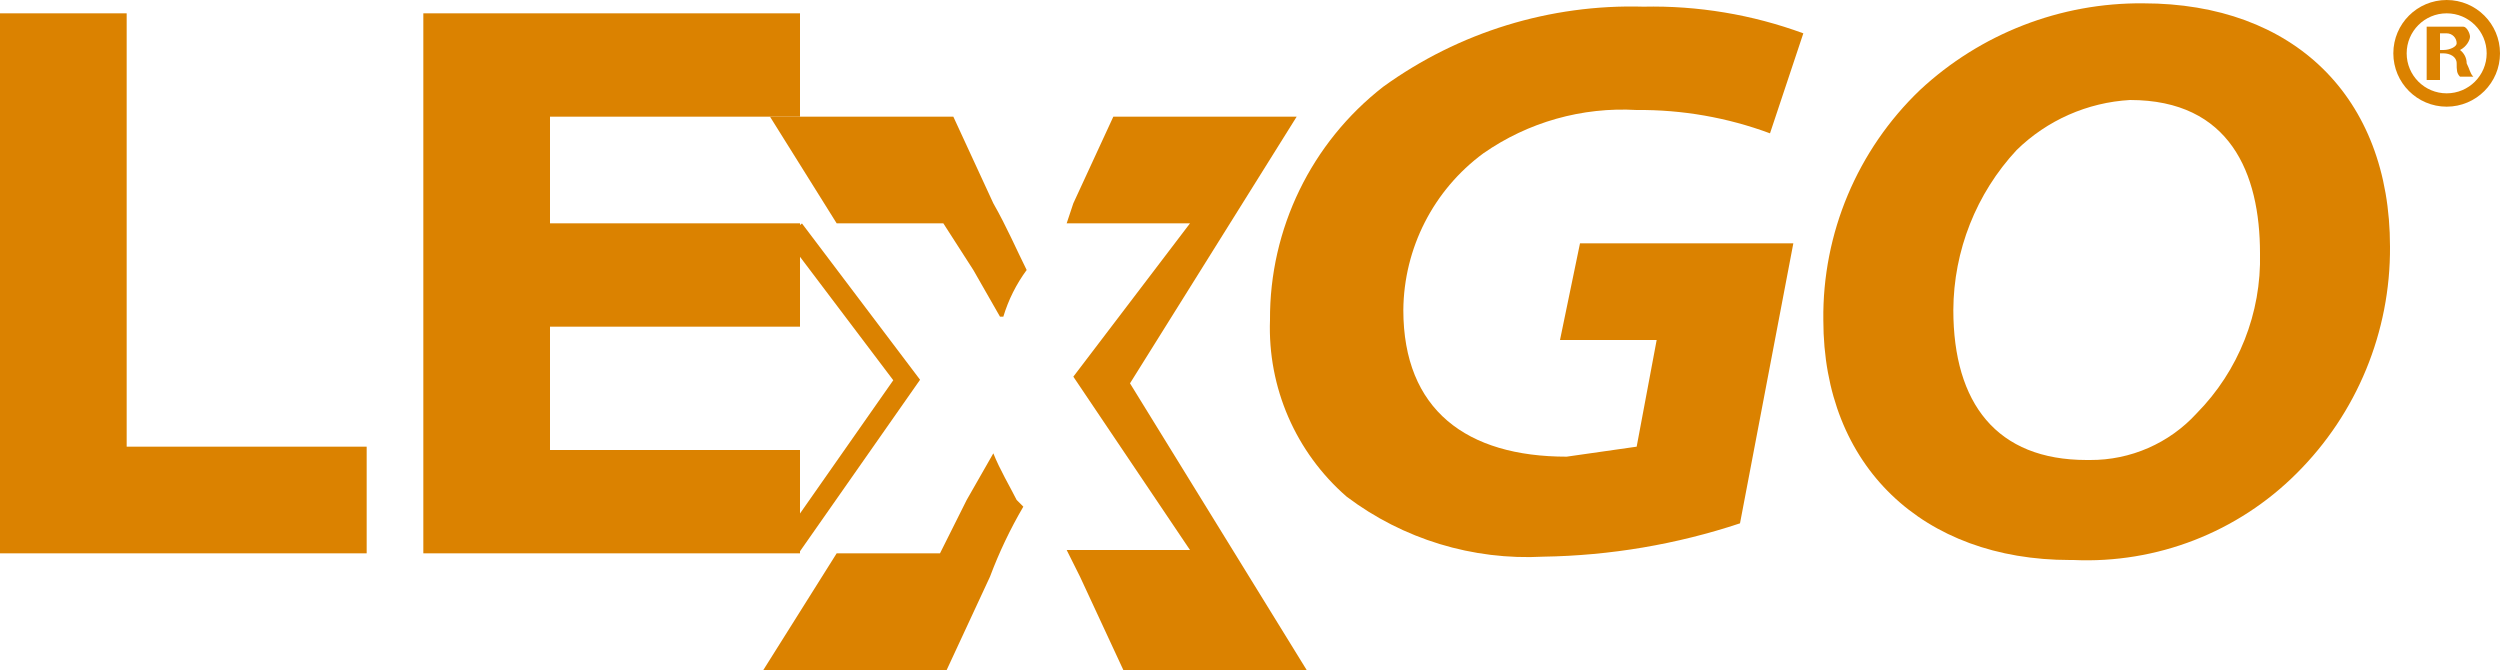
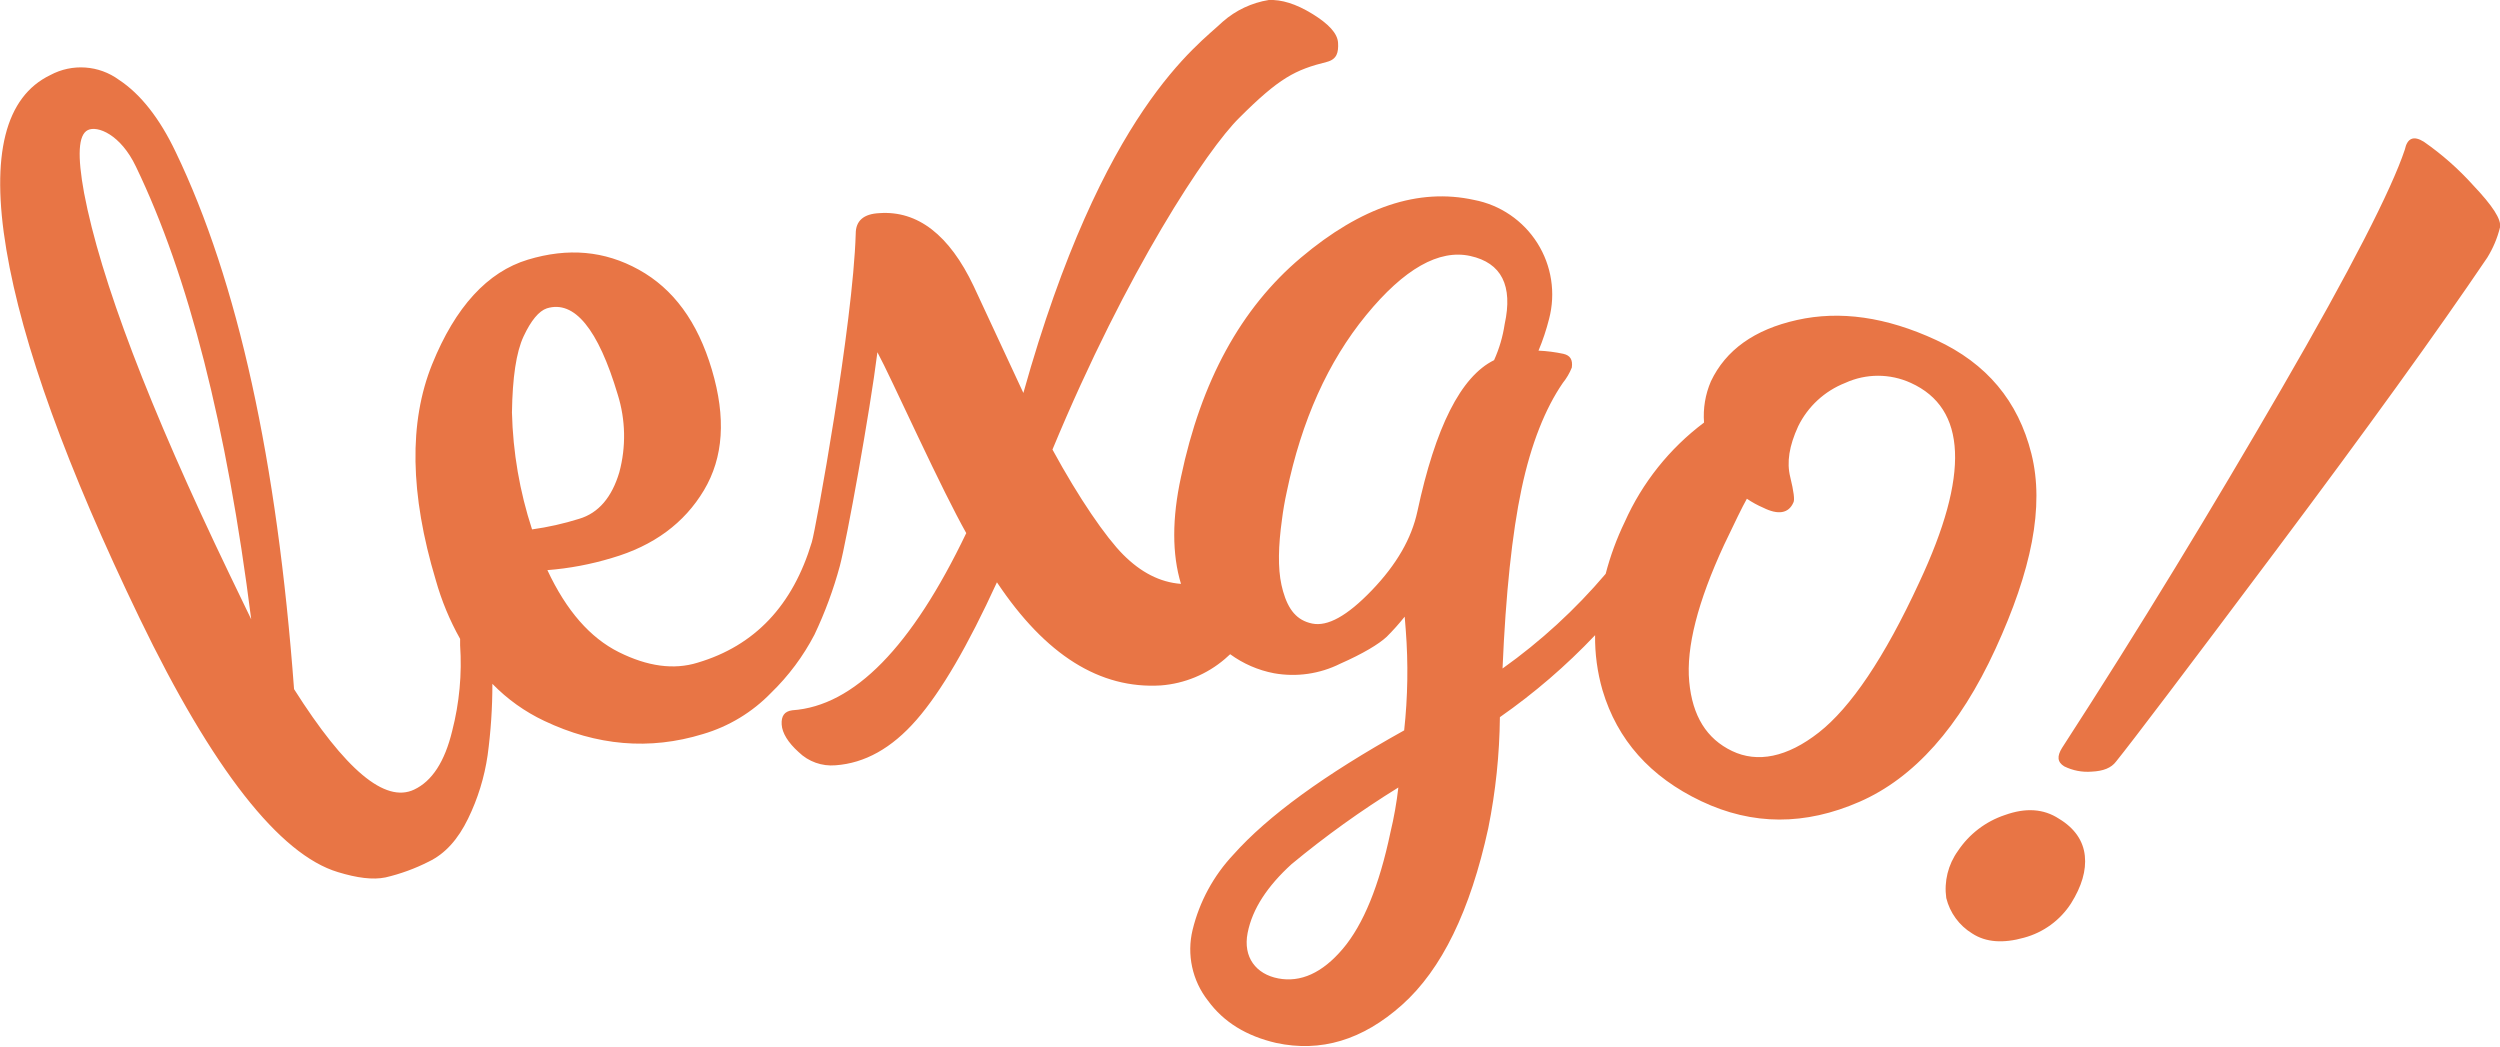
- <svg xmlns="http://www.w3.org/2000/svg" viewBox="0 0 75 20.1">
-   <polygon points="0 0.4 3.8 0.4 3.8 13.4 11 13.4 11 16.6 0 16.6 0 0.4" style="fill:#db8200" />
-   <polygon points="24 9.8 16.5 9.8 16.5 13.5 24 13.5 24 16.6 12.7 16.6 12.7 0.4 24 0.4 24 3.5 16.5 3.5 16.5 6.7 24 6.7 24 9.8" style="fill:#db8200" />
-   <path d="M30.3,8.6l.9,1.4.8,1.4h.1a4.6,4.6,0,0,1,.7-1.4c-.3-.6-.6-1.3-1-2L30.6,5.4H25.1l2,3.2Z" transform="translate(-2 -1.9)" style="fill:#db8200" />
-   <path d="M32.5,16.9c-.2-.4-.5-.9-.7-1.4h0L31,16.9l-.8,1.6H27.1L24.9,22h5.5l1.3-2.8a13.6,13.6,0,0,1,1-2.1Z" transform="translate(-2 -1.9)" style="fill:#db8200" />
-   <path d="M35.9,13.4l5-8H35.4L34.2,8l-.2.6h3.7l-3.5,4.6,3.5,5.2H34l.4.8L35.7,22h5.5Z" transform="translate(-2 -1.9)" style="fill:#db8200" />
-   <path d="M54.2,17.6a19.7,19.7,0,0,1-5.9,1,9,9,0,0,1-5.9-1.8,6.7,6.7,0,0,1-2.3-5.3,8.8,8.8,0,0,1,3.4-7,12.7,12.7,0,0,1,7.8-2.4,13.1,13.1,0,0,1,4.8.8l-1,3a11.2,11.2,0,0,0-4-.7,7.3,7.3,0,0,0-4.6,1.3,5.9,5.9,0,0,0-2.4,4.7c0,3,1.9,4.4,4.9,4.4l2.1-.3.6-3.2H48.8l.6-2.9h6.4Z" transform="translate(-2 -1.9)" style="fill:#db8200" />
-   <path d="M64.1,18.7c-4.4,0-7.4-2.8-7.4-7.2a9.4,9.4,0,0,1,2.9-6.9A9.7,9.7,0,0,1,66.3,2c4.5,0,7.4,2.8,7.4,7.3a9.5,9.5,0,0,1-2.8,6.8,8.9,8.9,0,0,1-6.7,2.6Zm.6-3a4.3,4.3,0,0,0,3.2-1.4,6.6,6.6,0,0,0,1.9-4.8c0-2.4-.9-4.6-3.9-4.6a5.3,5.3,0,0,0-3.4,1.5,7.1,7.1,0,0,0-1.9,4.8c0,2.8,1.3,4.5,4,4.5Z" transform="translate(-2 -1.9)" style="fill:#db8200" />
-   <polygon points="16.5 13.5 16.5 9.8 24 9.8 24 6.7 27.6 11.5 24 16.6 24 13.5 16.5 13.5" style="fill:none" />
-   <polyline points="23.7 16.4 27.2 11.4 23.8 6.9" style="fill:none;stroke:#db8200;stroke-miterlimit:10;stroke-width:0.65px" />
-   <path d="M77,3.5a1.6,1.6,0,0,1-3.2,0,1.6,1.6,0,1,1,3.2,0Zm-2.8,0a1.2,1.2,0,0,0,2.4,0,1.2,1.2,0,1,0-2.4,0Zm1,.8h-.4V2.7h1.1c.1,0,.2.2.2.3s-.1.3-.3.4h0a.5.5,0,0,1,.2.4c.1.2.1.3.2.4h-.4c-.1-.1-.1-.2-.1-.4s-.2-.3-.4-.3h-.1Zm0-.9h.1c.2,0,.4-.1.4-.2a.3.3,0,0,0-.3-.3h-.2Z" transform="translate(-2 -1.9)" style="fill:#db8200" />
+ <svg xmlns="http://www.w3.org/2000/svg" viewBox="0 0 472.7 197.8">
+   <path d="M384.1,85.8c-2.5-10-8.5-17.1-18-21.5s-18.2-5.6-26.3-3.8-13.5,5.7-16.3,11.6a16.5,16.5,0,0,0-1.3,7.8,47.9,47.9,0,0,0-15,18.8,53.3,53.3,0,0,0-3.6,9.8,106.9,106.9,0,0,1-19.5,17.9c.6-14.1,1.8-25.5,3.6-34s4.5-15.2,7.8-20a11.2,11.2,0,0,0,1.7-2.9c.2-1.5-.3-2.3-1.6-2.6a28.5,28.5,0,0,0-4.7-.6,42.2,42.2,0,0,0,2-6,18.2,18.2,0,0,0-14.2-22.5c-10.5-2.3-21.3,1.3-32.7,10.9s-18.9,23.4-22.7,41.5c-1.7,7.8-1.7,14.6,0,20.2-4-.3-7.6-2.2-10.9-5.5S204,94.2,199,85c14.1-34,29.3-56.8,35.3-62.7,7.6-7.6,10.6-9.1,16.6-10.6,1.9-.5,2.2-1.8,2.1-3.6s-1.8-3.6-4.9-5.5S242.3-.1,239.9,0a17.4,17.4,0,0,0-8.7,4.1c-4.7,4.5-22.7,16.6-37.7,70.2l-9.4-20.2c-4.6-9.7-10.6-14.3-17.8-13.8q-4.5.2-4.5,3.9c-.5,17.1-7.6,56.1-8.3,58.3q-5.4,18-21.6,22.8c-4.5,1.4-9.5.7-14.9-2s-9.9-7.8-13.5-15.5a57.4,57.4,0,0,0,12.2-2.3c7.9-2.3,13.7-6.6,17.4-12.8s4.2-13.7,1.5-22.8S127.3,54.6,120.8,51s-13.4-4.2-21-1.9S86.1,58,81.7,68.9s-4.2,24.5.7,40.8A50.6,50.6,0,0,0,87,120.8V122a51.1,51.1,0,0,1-1.5,16.2q-2.1,8.7-7.2,11.1c-5.5,2.6-13-3.7-22.7-19C52.4,87.2,45,53.2,33.2,28.7c-3-6.3-6.6-10.9-10.7-13.6a12.2,12.2,0,0,0-13-.9C1,18.3-1.8,29.3,1.2,47.2s11.4,41.1,25.2,69.7,26.5,44.7,37.5,48c3.6,1.1,6.6,1.5,9,1a36.2,36.2,0,0,0,8.2-3c3.1-1.5,5.5-4.2,7.4-8.1a40.6,40.6,0,0,0,3.7-12,100.2,100.2,0,0,0,.9-13.5,33.8,33.8,0,0,0,9.8,7c9.9,4.7,19.9,5.6,30,2.5a29.5,29.5,0,0,0,12.9-7.8,43,43,0,0,0,8.2-11,77.4,77.4,0,0,0,4.8-13c1.3-4.9,5.7-29.2,7.1-40.4,1.4,2.6,3.9,8,7.7,16s6.8,14.1,9.1,18.2c-10.3,21.5-21.2,32.7-32.9,33.5-1.5.2-2.1,1.1-2,2.7s1.2,3.4,3.2,5.2a8.9,8.9,0,0,0,7,2.5c5.5-.4,10.6-3.2,15.3-8.6s9.7-14,15.2-26c9.2,13.8,19.5,20.2,31,19.5a21.1,21.1,0,0,0,12.1-5l1-.9a20.6,20.6,0,0,0,8.3,3.6,20.1,20.1,0,0,0,12.5-1.8c4.3-1.9,7.3-3.7,8.8-5.1a45.4,45.4,0,0,0,3.4-3.8l.2,2.5a102.7,102.7,0,0,1-.3,19c-15.1,8.4-25.8,16.2-32.3,23.5a31.7,31.7,0,0,0-7.7,14.2,15.7,15.7,0,0,0,2.9,13.4c3,4.1,7.3,6.7,12.9,8,8.4,1.8,16.3-.5,23.8-7.2s12.9-17.8,16.3-33.4a112,112,0,0,0,2.2-21,117.1,117.1,0,0,0,18-15.5,35.8,35.8,0,0,0,1.4,10.4c2.8,9.4,9,16.4,18.7,21s19.6,4.6,29.9.1,18.9-14.1,25.7-28.9S386.6,95.8,384.1,85.8ZM43.4,108.6C28.1,76.8,19,52.8,15.9,36.5c-1.3-7.1-1.1-11,.7-11.9s6.2.8,9.1,6.9q14.9,30.9,21.8,85.6Zm57.2-8.5A77.1,77.1,0,0,1,96.8,78c.1-6.6.8-11.4,2.2-14.4s2.9-4.8,4.4-5.3c5.2-1.6,9.7,3.9,13.4,16.3a26.3,26.3,0,0,1,.3,14.7c-1.4,4.7-3.9,7.7-7.6,8.8A55.3,55.3,0,0,1,100.6,100.1Zm162.3,57.3c-2.1,10-5.1,17.4-9,22s-8,6.4-12.2,5.6-6.7-4-5.8-8.6,3.8-8.9,8.3-13a179.8,179.8,0,0,1,20.2-14.5A70.3,70.3,0,0,1,262.9,157.4Zm19.6-89.3c-6.3,3.1-11.1,12.7-14.5,28.6-1.1,5.1-3.9,10-8.6,14.9s-8.4,6.9-11.3,6.3-4.5-2.6-5.5-6.1l-.3-1.2c-.7-3.2-.6-7.4.1-12.4.2-1.6.5-3.4.9-5.2,2.8-13.5,7.8-24.6,15-33.4S272.1,47.1,278,48.4s8.1,5.6,6.5,12.9A25.7,25.7,0,0,1,282.5,68.1Zm80.4,42c-6.6,14.3-13,23.7-19,28.4s-11.6,5.8-16.4,3.5-7.5-6.6-8.1-13.1S321,113.8,326,103c2-4.2,3.4-7.1,4.3-8.7a18.3,18.3,0,0,0,3.1,1.7c2.8,1.4,4.8,1.1,5.7-1q.4-.7-.6-4.8c-.7-2.8-.2-5.9,1.5-9.6a16.7,16.7,0,0,1,8.9-8.2,14.9,14.9,0,0,1,12.4,0Q377.2,79.6,362.9,110.1Zm26.4,44.7c-2.9-1.9-6.3-2.1-10.2-.7a17.2,17.2,0,0,0-8.9,6.8,12.3,12.3,0,0,0-2.2,8.9,10.9,10.9,0,0,0,4.9,6.7c2.6,1.7,5.9,1.9,9.8.8a15.3,15.3,0,0,0,8.9-6.5c2-3.2,2.9-6.2,2.6-9S392.3,156.6,389.3,154.8ZM467.6,35a54,54,0,0,0-9.3-8.2q-2.9-1.8-3.6,1.5c-2.5,7.5-10.2,22.6-23.3,45.2s-26.8,45.2-41.5,67.9c-1,1.6-.9,2.7.4,3.5a9.9,9.9,0,0,0,5.2,1c2.2-.1,3.7-.7,4.6-1.9q4.6-5.7,30.3-40t39.9-55.3a20,20,0,0,0,2.4-5.7C473,41.5,471.3,38.9,467.6,35Z" fill="#e87545" />
</svg>
